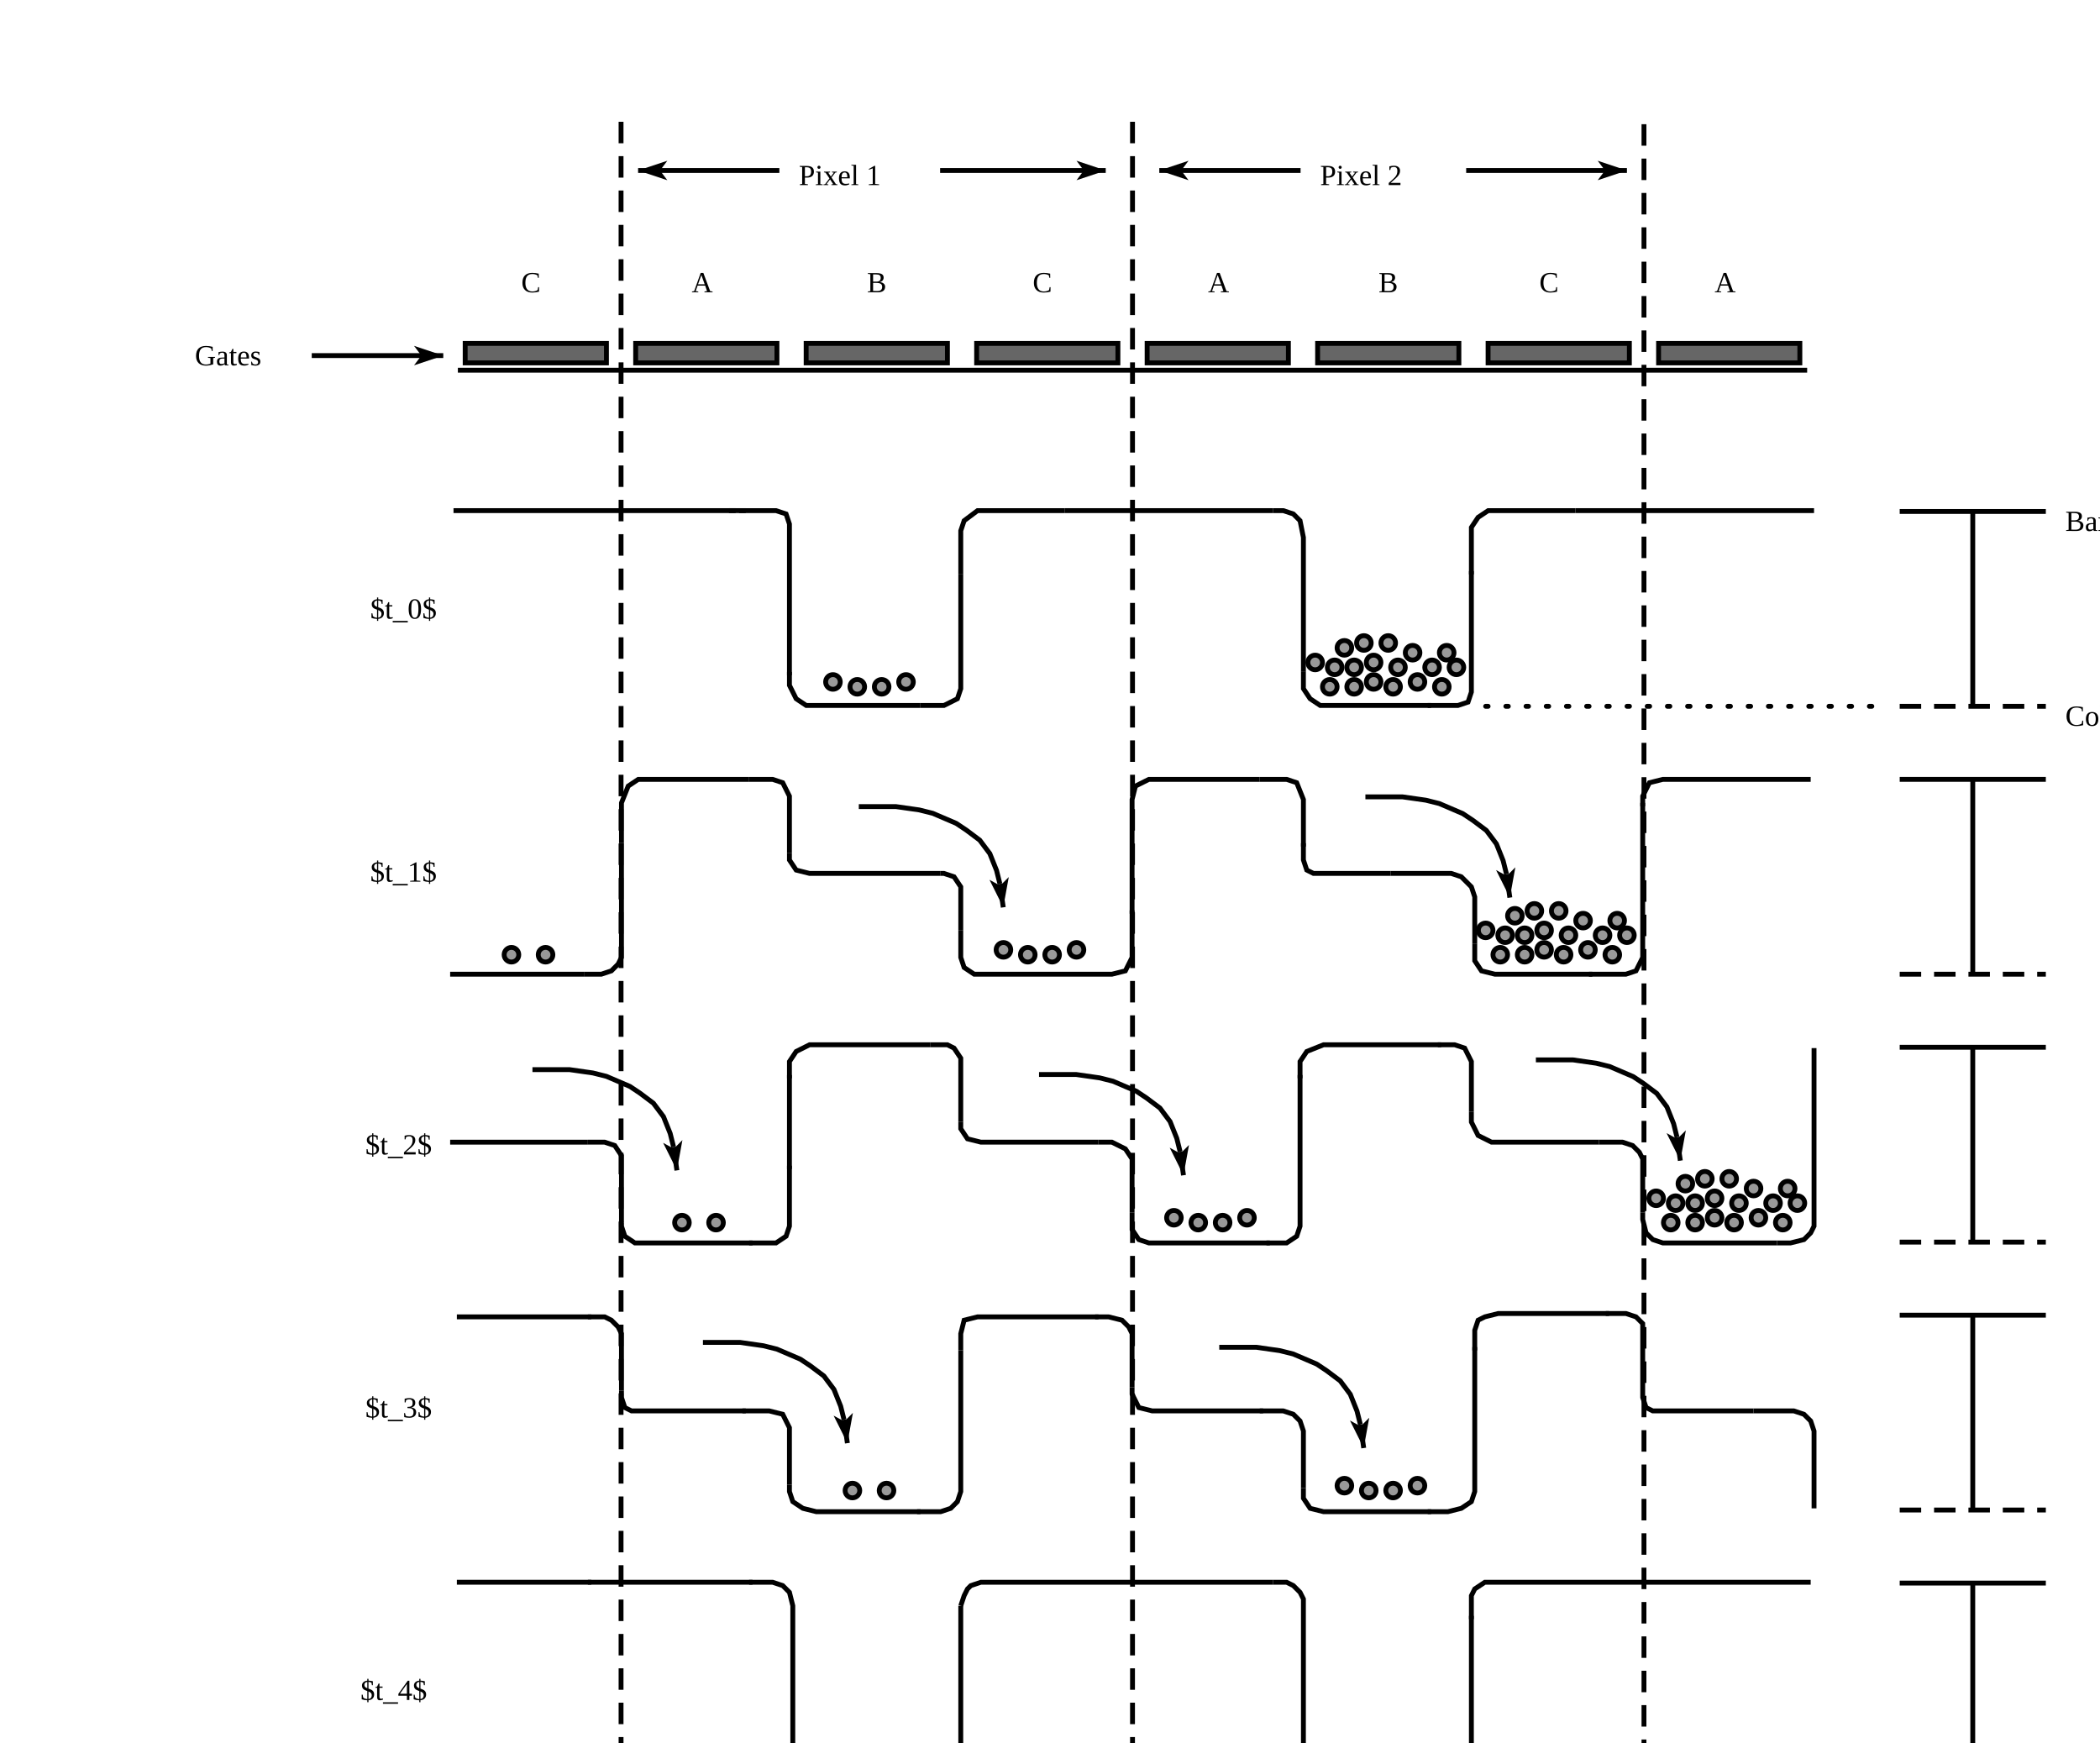
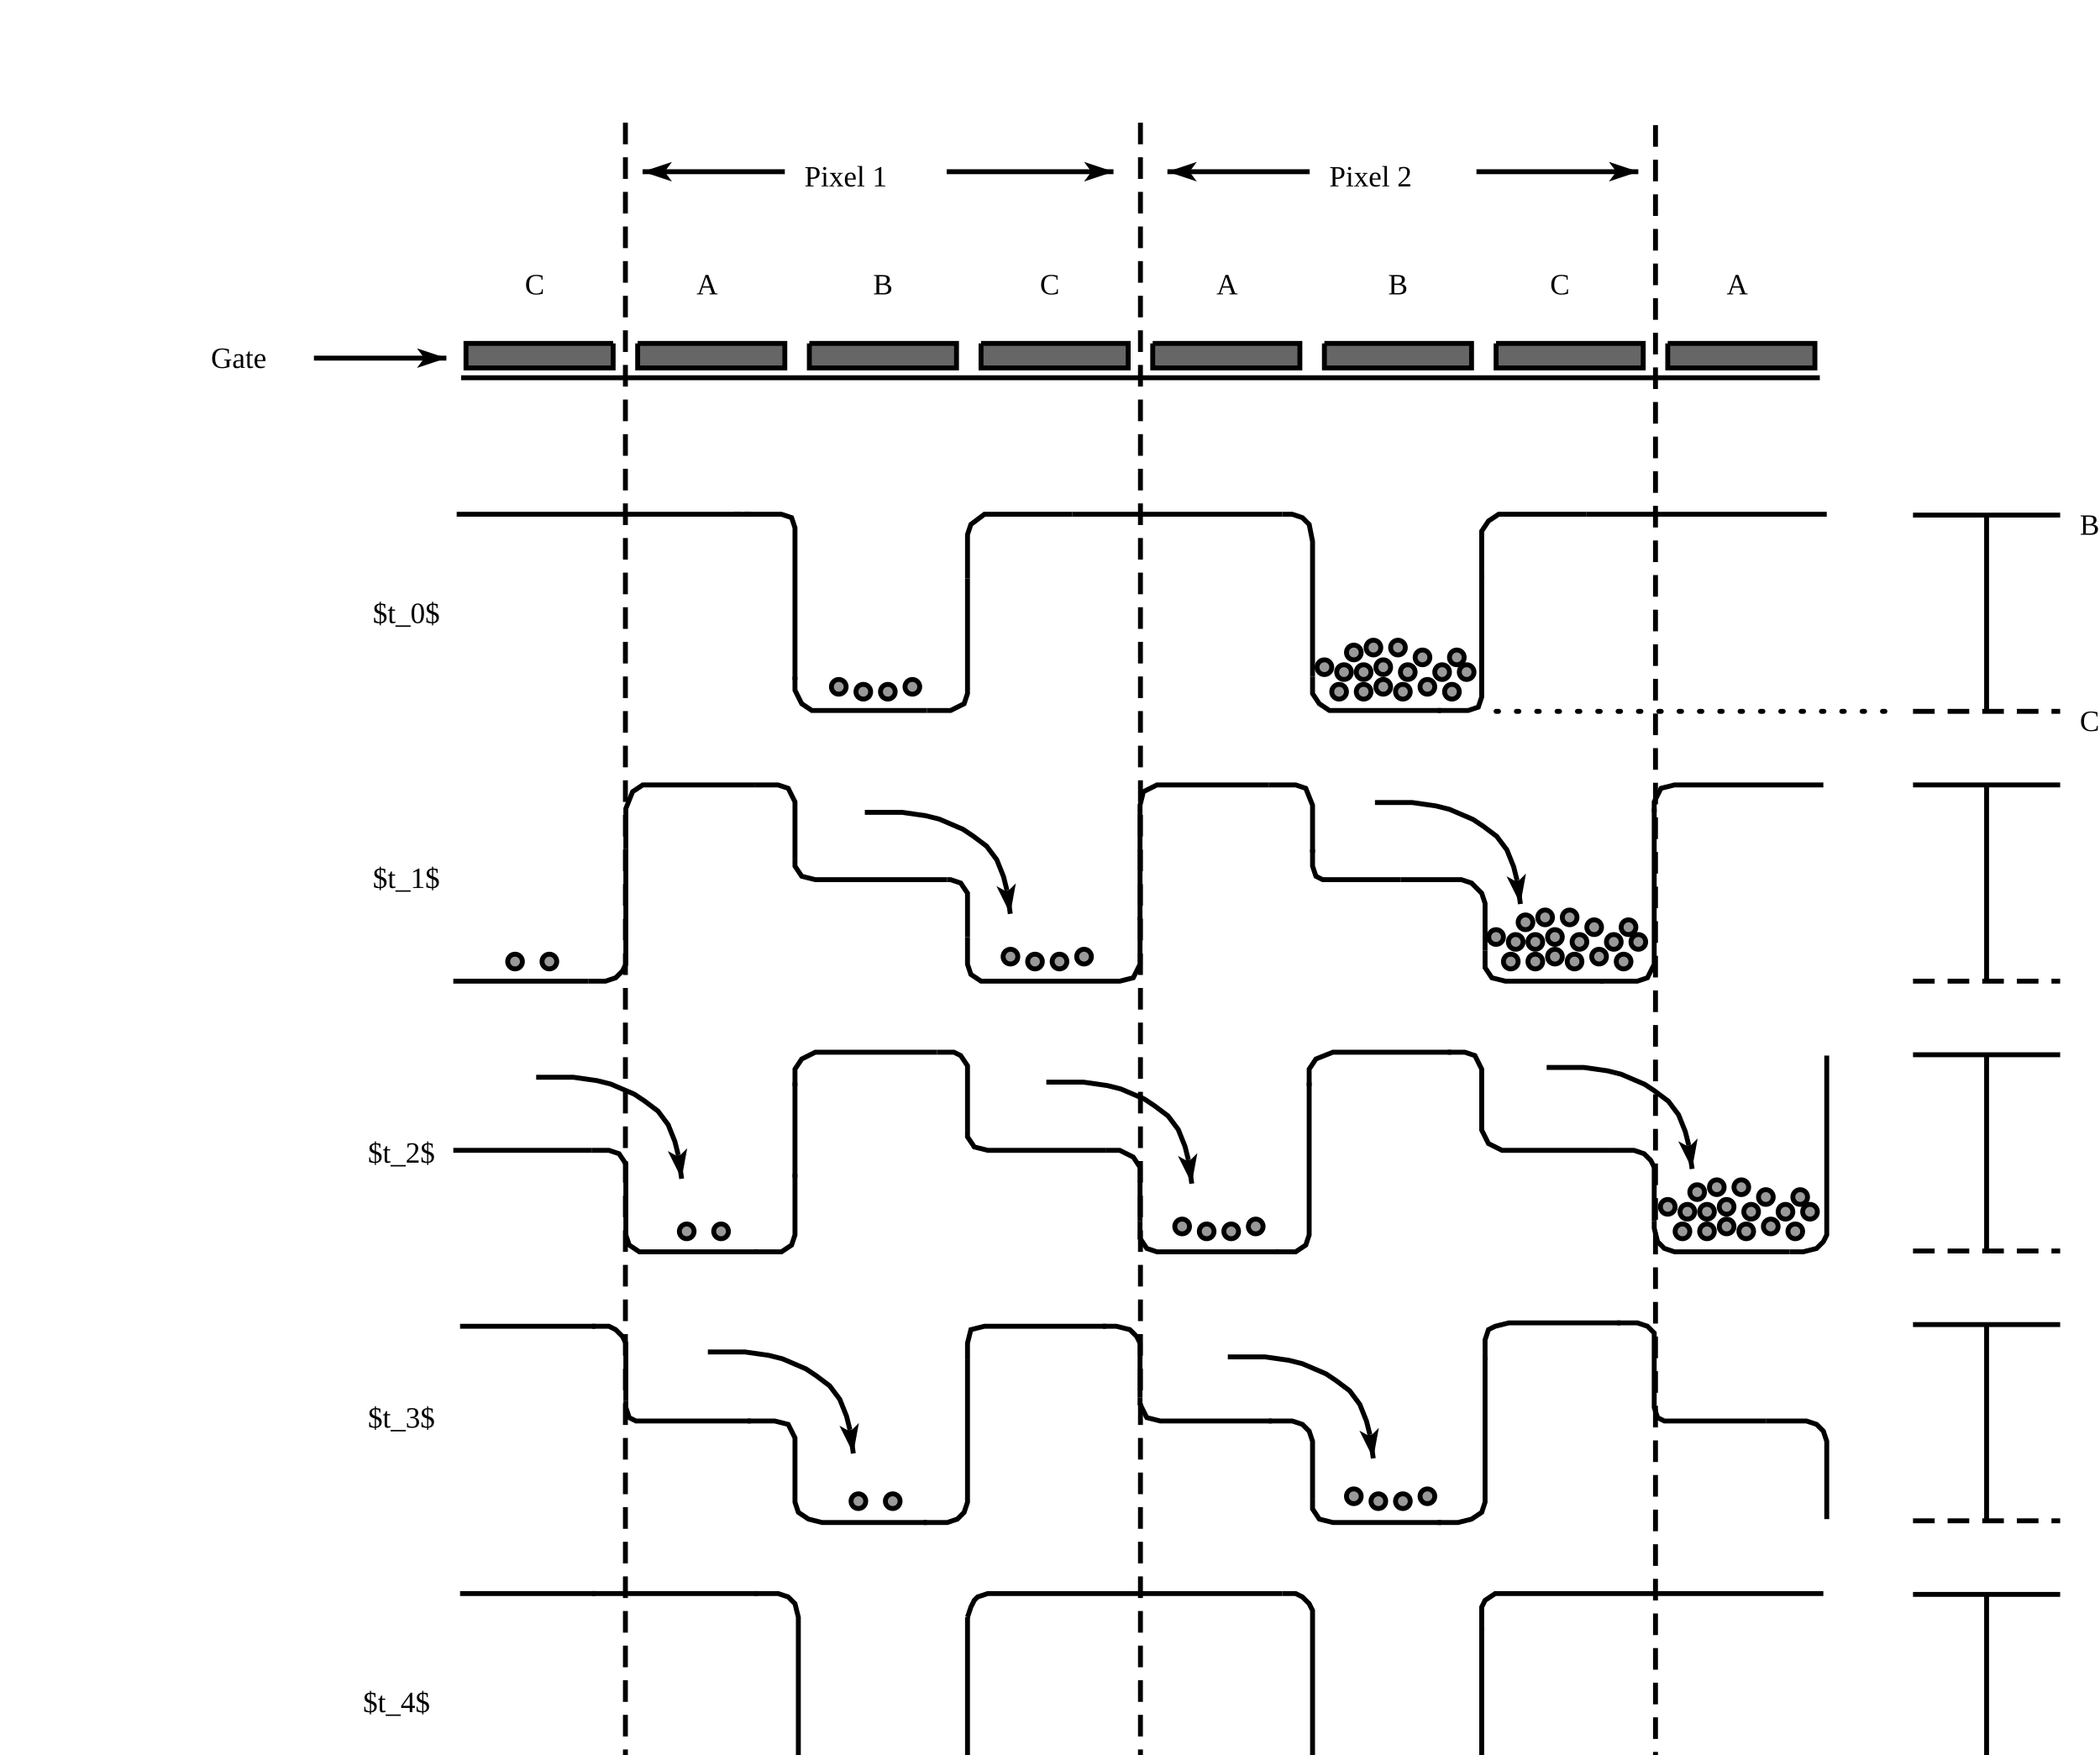
<svg xmlns="http://www.w3.org/2000/svg" xmlns:ns1="http://latexdraw.sourceforge.net/namespaces/latexdraw" version="1.1" baseProfile="full">
  <g>
-     <g ns1:type="rectangle" id="id1593">
-       <rect x="261.0" y="141.0" width="58.0" height="8.0" ns1:borderPos="outer" stroke-width="2.0" stroke="black" fill="#666666" />
-     </g>
-     <g ns1:type="rectangle" id="id1595">
-       <rect x="331.0" y="141.0" width="58.0" height="8.0" ns1:borderPos="outer" stroke-width="2.0" stroke="black" fill="#666666" />
-     </g>
-     <g ns1:type="rectangle" id="id1596">
-       <rect x="401.0" y="141.0" width="58.0" height="8.0" ns1:borderPos="outer" stroke-width="2.0" stroke="black" fill="#666666" />
-     </g>
-     <g ns1:type="rectangle" id="id1597">
-       <rect x="471.0" y="141.0" width="58.0" height="8.0" ns1:borderPos="outer" stroke-width="2.0" stroke="black" fill="#666666" />
-     </g>
-     <g ns1:type="rectangle" id="id1598">
-       <rect x="541.0" y="141.0" width="58.0" height="8.0" ns1:borderPos="outer" stroke-width="2.0" stroke="black" fill="#666666" />
-     </g>
-     <g ns1:type="rectangle" id="id1599">
-       <rect x="611.0" y="141.0" width="58.0" height="8.0" ns1:borderPos="outer" stroke-width="2.0" stroke="black" fill="#666666" />
-     </g>
    <g ns1:type="joinedLines" id="id1724">
      <polyline points="465.0,50.0 465.0,767.0 " stroke-width="2.0" stroke="black" stroke-dasharray="8.819, 5.292" ns1:rotationAngle="0.0" />
    </g>
    <g ns1:type="joinedLines" id="id1728">
      <polyline points="675.0,51.0 675.0,766.0 " stroke-width="2.0" stroke="black" stroke-dasharray="8.819, 5.292" ns1:rotationAngle="0.0" />
    </g>
    <g ns1:type="joinedLines" id="id1729">
      <polyline points="255.0,50.0 255.0,767.0 " stroke-width="2.0" stroke="black" stroke-dasharray="8.819, 5.292" ns1:rotationAngle="0.0" />
    </g>
    <g ns1:type="joinedLines" id="id1736">
-       <polyline points="188.0,152.0 742.0,152.0 " stroke-width="2.0" stroke="black" ns1:rotationAngle="0.0" />
-     </g>
-     <g ns1:type="rectangle" id="id1738">
-       <rect x="681.0" y="141.0" width="58.0" height="8.0" ns1:borderPos="outer" stroke-width="2.0" stroke="black" fill="#666666" />
-     </g>
-     <g ns1:type="rectangle" id="id1789">
-       <rect x="191.0" y="141.0" width="58.0" height="8.0" ns1:borderPos="outer" stroke-width="2.0" stroke="black" fill="#666666" />
+       <polyline points="188.0,154.0 742.0,154.0 " stroke-width="2.0" stroke="black" ns1:rotationAngle="0.0" />
    </g>
    <g ns1:type="joinedLines" id="id1817">
      <polyline points="186.207,209.655 302.069,209.655 " stroke-width="2.0" stroke="black" ns1:rotationAngle="0.0" />
    </g>
    <g ns1:type="joinedLines" id="id1894">
      <polyline points="303.448,209.655 318.621,209.655 322.759,211.034 324.138,215.172 324.138,277.241 " stroke-width="2.0" stroke="black" fill="none" ns1:rotationAngle="0.0" />
    </g>
    <g ns1:type="joinedLines" id="id1914">
      <polyline points="324.138,275.862 324.138,281.379 326.897,286.897 331.034,289.655 377.931,289.655 " stroke-width="2.0" stroke="black" fill="none" ns1:rotationAngle="0.0" />
    </g>
    <g ns1:type="joinedLines" id="id1916">
      <polyline points="377.931,289.655 386.207,289.655 387.586,289.655 393.103,286.897 394.483,282.759 394.483,235.862 " stroke-width="2.0" stroke="black" fill="none" ns1:rotationAngle="0.0" />
    </g>
    <g ns1:type="joinedLines" id="id1918">
      <polyline points="394.483,235.862 394.483,217.931 395.862,213.793 401.379,209.655 423.448,209.655 437.241,209.655 " stroke-width="2.0" stroke="black" fill="none" ns1:rotationAngle="0.0" />
    </g>
    <g ns1:type="joinedLines" id="id1946">
      <polyline points="437.241,209.655 522.759,209.655 " stroke-width="2.0" stroke="black" ns1:rotationAngle="0.0" />
    </g>
    <g ns1:type="joinedLines" id="id1951">
      <polyline points="522.759,209.655 526.897,209.655 531.034,211.034 533.793,213.793 535.172,220.69 535.172,275.862 " stroke-width="2.0" stroke="black" fill="none" ns1:rotationAngle="0.0" />
    </g>
    <g ns1:type="joinedLines" id="id1956">
      <polyline points="535.172,275.862 535.172,282.759 537.931,286.897 542.069,289.655 582.069,289.655 587.586,289.655 " stroke-width="2.0" stroke="black" fill="none" ns1:rotationAngle="0.0" />
    </g>
    <g ns1:type="joinedLines" id="id1958">
      <polyline points="586.207,289.655 598.621,289.655 602.759,288.276 604.138,284.138 604.138,234.483 " stroke-width="2.0" stroke="black" fill="none" ns1:rotationAngle="0.0" />
    </g>
    <g ns1:type="joinedLines" id="id1964">
      <polyline points="604.138,235.862 604.138,216.552 606.897,212.414 611.034,209.655 646.897,209.655 " stroke-width="2.0" stroke="black" fill="none" ns1:rotationAngle="0.0" />
    </g>
    <g ns1:type="joinedLines" id="id1965">
      <polyline points="646.897,209.655 744.828,209.655 " stroke-width="2.0" stroke="black" ns1:rotationAngle="0.0" />
    </g>
    <g ns1:type="joinedLines" id="id1975">
      <polyline points="299.31,209.655 306.207,209.655 " stroke-width="2.0" stroke="black" ns1:rotationAngle="0.0" />
    </g>
    <g ns1:type="joinedLines" id="id2004">
      <polyline points="184.828,400.0 240.0,400.0 " stroke-width="2.0" stroke="black" ns1:rotationAngle="0.0" />
    </g>
    <g ns1:type="joinedLines" id="id2016">
      <polyline points="240.0,400.0 246.897,400.0 251.034,398.621 253.793,395.862 255.172,393.103 255.172,346.207 " stroke-width="2.0" stroke="black" fill="none" ns1:rotationAngle="0.0" />
    </g>
    <g ns1:type="joinedLines" id="id2023">
      <polyline points="255.172,346.207 255.172,329.655 257.931,322.759 262.069,320.0 297.931,320.0 307.586,320.0 " stroke-width="2.0" stroke="black" fill="none" ns1:rotationAngle="0.0" />
    </g>
    <g ns1:type="joinedLines" id="id2040">
      <polyline points="307.586,320.0 317.241,320.0 321.379,321.379 322.759,324.138 324.138,326.897 324.138,350.345 " stroke-width="2.0" stroke="black" fill="none" ns1:rotationAngle="0.0" />
    </g>
    <g ns1:type="joinedLines" id="id2041">
      <polyline points="324.138,350.345 324.138,353.103 326.897,357.241 332.414,358.621 372.414,358.621 380.69,358.621 383.448,358.621 386.207,358.621 " stroke-width="2.0" stroke="black" fill="none" ns1:rotationAngle="0.0" />
    </g>
    <g ns1:type="joinedLines" id="id2044">
      <polyline points="386.207,358.621 387.586,358.621 391.724,360.0 394.483,364.138 394.483,382.069 " stroke-width="2.0" stroke="black" fill="none" ns1:rotationAngle="0.0" />
    </g>
    <g ns1:type="joinedLines" id="id2046">
      <polyline points="394.483,382.069 394.483,393.103 395.862,397.241 400.0,400.0 444.138,400.0 452.414,400.0 456.552,400.0 462.069,398.621 464.828,393.103 464.828,377.931 464.828,373.793 " stroke-width="2.0" stroke="black" fill="none" ns1:rotationAngle="0.0" />
    </g>
    <g ns1:type="joinedLines" id="id2047">
      <polyline points="464.828,375.172 464.828,328.276 466.207,322.759 471.724,320.0 508.966,320.0 517.241,320.0 " stroke-width="2.0" stroke="black" fill="none" ns1:rotationAngle="0.0" />
    </g>
    <g ns1:type="joinedLines" id="id2049">
      <polyline points="517.241,320.0 528.276,320.0 532.414,321.379 535.172,328.276 535.172,347.586 " stroke-width="2.0" stroke="black" fill="none" ns1:rotationAngle="0.0" />
    </g>
    <g ns1:type="joinedLines" id="id2050">
      <polyline points="535.172,346.207 535.172,353.103 536.552,357.241 539.31,358.621 571.034,358.621 " stroke-width="2.0" stroke="black" fill="none" ns1:rotationAngle="0.0" />
    </g>
    <g ns1:type="joinedLines" id="id2052">
      <polyline points="571.034,358.621 595.862,358.621 600.0,360.0 604.138,364.138 605.517,368.276 605.517,387.586 " stroke-width="2.0" stroke="black" fill="none" ns1:rotationAngle="0.0" />
    </g>
    <g ns1:type="joinedLines" id="id2063">
      <polyline points="605.517,387.586 605.517,394.483 608.276,398.621 613.793,400.0 653.793,400.0 " stroke-width="2.0" stroke="black" fill="none" ns1:rotationAngle="0.0" />
    </g>
    <g ns1:type="joinedLines" id="id2065">
      <polyline points="652.414,400.0 667.586,400.0 671.724,398.621 674.483,393.103 674.483,329.655 " stroke-width="2.0" stroke="black" fill="none" ns1:rotationAngle="0.0" />
    </g>
    <g ns1:type="joinedLines" id="id2066">
      <polyline points="674.483,331.034 674.483,326.897 677.241,321.379 682.759,320.0 743.448,320.0 " stroke-width="2.0" stroke="black" fill="none" ns1:rotationAngle="0.0" />
    </g>
    <g ns1:type="joinedLines" id="id2079">
      <polyline points="184.828,468.966 241.379,468.966 " stroke-width="2.0" stroke="black" ns1:rotationAngle="0.0" />
    </g>
    <g ns1:type="joinedLines" id="id2087">
      <polyline points="241.379,468.966 248.276,468.966 252.414,470.345 255.172,474.483 255.172,497.931 255.172,502.069 " stroke-width="2.0" stroke="black" fill="none" ns1:rotationAngle="0.0" />
    </g>
    <g ns1:type="joinedLines" id="id2088">
      <polyline points="255.172,502.069 255.172,503.448 256.552,507.586 260.69,510.345 308.966,510.345 " stroke-width="2.0" stroke="black" fill="none" ns1:rotationAngle="0.0" />
    </g>
    <g ns1:type="joinedLines" id="id2089">
      <polyline points="307.586,510.345 318.621,510.345 322.759,507.586 324.138,503.448 324.138,478.621 " stroke-width="2.0" stroke="black" fill="none" ns1:rotationAngle="0.0" />
    </g>
    <g ns1:type="joinedLines" id="id2090">
      <polyline points="324.138,480.0 324.138,441.379 " stroke-width="2.0" stroke="black" ns1:rotationAngle="0.0" />
    </g>
    <g ns1:type="joinedLines" id="id2094">
      <polyline points="324.138,442.759 324.138,435.862 326.897,431.724 332.414,428.966 382.069,428.966 " stroke-width="2.0" stroke="black" fill="none" ns1:rotationAngle="0.0" />
    </g>
    <g ns1:type="joinedLines" id="id2096">
      <polyline points="382.069,428.966 388.966,428.966 391.724,430.345 394.483,434.483 394.483,453.793 394.483,457.931 394.483,460.69 " stroke-width="2.0" stroke="black" fill="none" ns1:rotationAngle="0.0" />
    </g>
    <g ns1:type="joinedLines" id="id2098">
      <polyline points="394.483,460.69 394.483,463.448 397.241,467.586 402.759,468.966 451.034,468.966 " stroke-width="2.0" stroke="black" fill="none" ns1:rotationAngle="0.0" />
    </g>
    <g ns1:type="joinedLines" id="id2116">
      <polyline points="451.034,468.966 456.552,468.966 462.069,471.724 464.828,475.862 464.828,497.931 " stroke-width="2.0" stroke="black" fill="none" ns1:rotationAngle="0.0" />
    </g>
    <g ns1:type="joinedLines" id="id2121">
      <polyline points="464.828,497.931 464.828,504.828 467.586,508.966 471.724,510.345 521.379,510.345 " stroke-width="2.0" stroke="black" fill="none" ns1:rotationAngle="0.0" />
    </g>
    <g ns1:type="joinedLines" id="id2122">
      <polyline points="520.0,510.345 528.276,510.345 532.414,507.586 533.793,503.448 533.793,441.379 " stroke-width="2.0" stroke="black" fill="none" ns1:rotationAngle="0.0" />
    </g>
    <g ns1:type="joinedLines" id="id2125">
      <polyline points="533.793,442.759 533.793,435.862 536.552,431.724 543.448,428.966 591.724,428.966 " stroke-width="2.0" stroke="black" fill="none" ns1:rotationAngle="0.0" />
    </g>
    <g ns1:type="joinedLines" id="id2128">
      <polyline points="590.345,428.966 597.241,428.966 601.379,430.345 604.138,435.862 604.138,456.552 " stroke-width="2.0" stroke="black" fill="none" ns1:rotationAngle="0.0" />
    </g>
    <g ns1:type="joinedLines" id="id2130">
      <polyline points="604.138,456.552 604.138,460.69 606.897,466.207 612.414,468.966 656.552,468.966 " stroke-width="2.0" stroke="black" fill="none" ns1:rotationAngle="0.0" />
    </g>
    <g ns1:type="joinedLines" id="id2138">
      <polyline points="656.552,468.966 666.207,468.966 670.345,470.345 673.103,473.103 674.483,475.862 674.483,497.931 " stroke-width="2.0" stroke="black" fill="none" ns1:rotationAngle="0.0" />
    </g>
    <g ns1:type="joinedLines" id="id2143">
      <polyline points="674.483,497.931 674.483,500.69 675.862,506.207 678.621,508.966 682.759,510.345 729.655,510.345 " stroke-width="2.0" stroke="black" fill="none" ns1:rotationAngle="0.0" />
    </g>
    <g ns1:type="joinedLines" id="id2145">
      <polyline points="729.655,510.345 735.172,510.345 740.69,508.966 743.448,506.207 744.828,503.448 744.828,430.345 " stroke-width="2.0" stroke="black" fill="none" ns1:rotationAngle="0.0" />
    </g>
    <g ns1:type="joinedLines" id="id2158">
      <polyline points="187.586,540.69 242.759,540.69 " stroke-width="2.0" stroke="black" ns1:rotationAngle="0.0" />
    </g>
    <g ns1:type="joinedLines" id="id2159">
      <polyline points="241.379,540.69 248.276,540.69 251.034,542.069 253.793,544.828 255.172,547.586 255.172,571.034 " stroke-width="2.0" stroke="black" fill="none" ns1:rotationAngle="0.0" />
    </g>
    <g ns1:type="joinedLines" id="id2163">
      <polyline points="255.172,571.034 255.172,573.793 256.552,577.931 259.31,579.31 306.207,579.31 " stroke-width="2.0" stroke="black" fill="none" ns1:rotationAngle="0.0" />
    </g>
    <g ns1:type="joinedLines" id="id2167">
      <polyline points="304.828,579.31 315.862,579.31 321.379,580.69 322.759,583.448 324.138,586.207 324.138,609.655 " stroke-width="2.0" stroke="black" fill="none" ns1:rotationAngle="0.0" />
    </g>
    <g ns1:type="joinedLines" id="id2171">
      <polyline points="324.138,609.655 324.138,612.414 325.517,616.552 329.655,619.31 335.172,620.69 377.931,620.69 " stroke-width="2.0" stroke="black" fill="none" ns1:rotationAngle="0.0" />
    </g>
    <g ns1:type="joinedLines" id="id2172">
      <polyline points="376.552,620.69 386.207,620.69 390.345,619.31 393.103,616.552 394.483,612.414 394.483,554.483 " stroke-width="2.0" stroke="black" fill="none" ns1:rotationAngle="0.0" />
    </g>
    <g ns1:type="joinedLines" id="id2175">
      <polyline points="394.483,554.483 394.483,547.586 395.862,542.069 401.379,540.69 451.034,540.69 " stroke-width="2.0" stroke="black" fill="none" ns1:rotationAngle="0.0" />
    </g>
    <g ns1:type="joinedLines" id="id2178">
      <polyline points="449.655,540.69 455.172,540.69 460.69,542.069 463.448,544.828 464.828,547.586 464.828,569.655 " stroke-width="2.0" stroke="black" fill="none" ns1:rotationAngle="0.0" />
    </g>
    <g ns1:type="joinedLines" id="id2180">
      <polyline points="464.828,569.655 464.828,572.414 467.586,577.931 473.103,579.31 518.621,579.31 " stroke-width="2.0" stroke="black" fill="none" ns1:rotationAngle="0.0" />
    </g>
    <g ns1:type="joinedLines" id="id2181">
      <polyline points="517.241,579.31 526.897,579.31 531.034,580.69 533.793,583.448 535.172,587.586 535.172,611.034 " stroke-width="2.0" stroke="black" fill="none" ns1:rotationAngle="0.0" />
    </g>
    <g ns1:type="joinedLines" id="id2183">
      <polyline points="535.172,611.034 535.172,615.172 537.931,619.31 543.448,620.69 587.586,620.69 " stroke-width="2.0" stroke="black" fill="none" ns1:rotationAngle="0.0" />
    </g>
    <g ns1:type="joinedLines" id="id2185">
      <polyline points="586.207,620.69 594.483,620.69 600.0,619.31 604.138,616.552 605.517,612.414 605.517,553.103 " stroke-width="2.0" stroke="black" fill="none" ns1:rotationAngle="0.0" />
    </g>
    <g ns1:type="joinedLines" id="id2187">
      <polyline points="605.517,554.483 605.517,546.207 606.897,542.069 609.655,540.69 615.172,539.31 660.69,539.31 " stroke-width="2.0" stroke="black" fill="none" ns1:rotationAngle="0.0" />
    </g>
    <g ns1:type="joinedLines" id="id2188">
      <polyline points="659.31,539.31 667.586,539.31 671.724,540.69 674.483,543.448 674.483,547.586 674.483,568.276 674.483,573.793 675.862,577.931 678.621,579.31 720.0,579.31 " stroke-width="2.0" stroke="black" fill="none" ns1:rotationAngle="0.0" />
    </g>
    <g ns1:type="joinedLines" id="id2192">
      <polyline points="720.0,579.31 736.552,579.31 740.69,580.69 743.448,583.448 744.828,587.586 744.828,619.31 " stroke-width="2.0" stroke="black" fill="none" ns1:rotationAngle="0.0" />
    </g>
    <g ns1:type="joinedLines" id="id2199">
      <polyline points="187.586,649.655 242.759,649.655 " stroke-width="2.0" stroke="black" ns1:rotationAngle="0.0" />
    </g>
    <g ns1:type="joinedLines" id="id2202">
      <polyline points="241.379,649.655 308.966,649.655 " stroke-width="2.0" stroke="black" ns1:rotationAngle="0.0" />
    </g>
    <g ns1:type="joinedLines" id="id2209">
      <polyline points="307.586,649.655 317.241,649.655 321.379,651.034 324.138,653.793 325.517,659.31 325.517,717.241 " stroke-width="2.0" stroke="black" fill="none" ns1:rotationAngle="0.0" />
    </g>
    <g ns1:type="joinedLines" id="id2219">
      <polyline points="325.517,717.241 325.517,722.759 326.897,726.897 329.655,728.276 333.793,729.655 376.552,729.655 " stroke-width="2.0" stroke="black" fill="none" ns1:rotationAngle="0.0" />
    </g>
    <g ns1:type="joinedLines" id="id2220">
      <polyline points="373.793,729.655 386.207,729.655 391.724,728.276 393.103,725.517 394.483,722.759 394.483,659.31 " stroke-width="2.0" stroke="black" fill="none" ns1:rotationAngle="0.0" />
    </g>
    <g ns1:type="joinedLines" id="id2225">
      <polyline points="394.483,659.31 395.862,655.172 397.241,652.414 398.621,651.034 402.759,649.655 522.759,649.655 " stroke-width="2.0" stroke="black" fill="none" ns1:rotationAngle="0.0" />
    </g>
    <g ns1:type="joinedLines" id="id2226">
      <polyline points="522.759,649.655 528.276,649.655 531.034,651.034 533.793,653.793 535.172,656.552 535.172,717.241 " stroke-width="2.0" stroke="black" fill="none" ns1:rotationAngle="0.0" />
    </g>
    <g ns1:type="joinedLines" id="id2227">
      <polyline points="535.172,717.241 535.172,722.759 536.552,728.276 539.31,729.655 594.483,729.655 " stroke-width="2.0" stroke="black" fill="none" ns1:rotationAngle="0.0" />
    </g>
    <g ns1:type="joinedLines" id="id2228">
      <polyline points="593.103,729.655 598.621,729.655 601.379,728.276 604.138,725.517 604.138,724.138 604.138,663.448 " stroke-width="2.0" stroke="black" fill="none" ns1:rotationAngle="0.0" />
    </g>
    <g ns1:type="joinedLines" id="id2231">
      <polyline points="604.138,664.828 604.138,659.31 604.138,655.172 605.517,652.414 609.655,649.655 613.793,649.655 743.448,649.655 " stroke-width="2.0" stroke="black" fill="none" ns1:rotationAngle="0.0" />
    </g>
    <g ns1:type="circle" id="id2329">
      <circle cx="412.0" cy="390.0" r="3.0" ns1:borderPos="outer" stroke-width="2.0" stroke="black" fill="#999999" />
    </g>
    <g ns1:type="circle" id="id2330">
      <circle cx="422.0" cy="392.0" r="3.0" ns1:borderPos="outer" stroke-width="2.0" stroke="black" fill="#999999" />
    </g>
    <g ns1:type="circle" id="id2331">
      <circle cx="432.0" cy="392.0" r="3.0" ns1:borderPos="outer" stroke-width="2.0" stroke="black" fill="#999999" />
    </g>
    <g ns1:type="circle" id="id2332">
      <circle cx="442.0" cy="390.0" r="3.0" ns1:borderPos="outer" stroke-width="2.0" stroke="black" fill="#999999" />
    </g>
    <g ns1:type="circle" id="id2333">
      <circle cx="546.0" cy="282.0" r="3.0" ns1:borderPos="outer" stroke-width="2.0" stroke="black" fill="#999999" />
    </g>
    <g ns1:type="circle" id="id2334">
      <circle cx="556.0" cy="282.0" r="3.0" ns1:borderPos="outer" stroke-width="2.0" stroke="black" fill="#999999" />
    </g>
    <g ns1:type="circle" id="id2335">
      <circle cx="564.0" cy="280.0" r="3.0" ns1:borderPos="outer" stroke-width="2.0" stroke="black" fill="#999999" />
    </g>
    <g ns1:type="circle" id="id2336">
      <circle cx="572.0" cy="282.0" r="3.0" ns1:borderPos="outer" stroke-width="2.0" stroke="black" fill="#999999" />
    </g>
    <g ns1:type="circle" id="id2337">
      <circle cx="582.0" cy="280.0" r="3.0" ns1:borderPos="outer" stroke-width="2.0" stroke="black" fill="#999999" />
    </g>
    <g ns1:type="circle" id="id2338">
      <circle cx="592.0" cy="282.0" r="3.0" ns1:borderPos="outer" stroke-width="2.0" stroke="black" fill="#999999" />
    </g>
    <g ns1:type="circle" id="id2340">
      <circle cx="588.0" cy="274.0" r="3.0" ns1:borderPos="outer" stroke-width="2.0" stroke="black" fill="#999999" />
    </g>
    <g ns1:type="circle" id="id2342">
      <circle cx="574.0" cy="274.0" r="3.0" ns1:borderPos="outer" stroke-width="2.0" stroke="black" fill="#999999" />
    </g>
    <g ns1:type="circle" id="id2343">
      <circle cx="564.0" cy="272.0" r="3.0" ns1:borderPos="outer" stroke-width="2.0" stroke="black" fill="#999999" />
    </g>
    <g ns1:type="circle" id="id2344">
      <circle cx="556.0" cy="274.0" r="3.0" ns1:borderPos="outer" stroke-width="2.0" stroke="black" fill="#999999" />
    </g>
    <g ns1:type="circle" id="id2345">
      <circle cx="540.0" cy="272.0" r="3.0" ns1:borderPos="outer" stroke-width="2.0" stroke="black" fill="#999999" />
    </g>
    <g ns1:type="circle" id="id2346">
      <circle cx="580.0" cy="268.0" r="3.0" ns1:borderPos="outer" stroke-width="2.0" stroke="black" fill="#999999" />
    </g>
    <g ns1:type="circle" id="id2352">
      <circle cx="598.0" cy="274.0" r="3.0" ns1:borderPos="outer" stroke-width="2.0" stroke="black" fill="#999999" />
    </g>
    <g ns1:type="circle" id="id2355">
      <circle cx="594.0" cy="268.0" r="3.0" ns1:borderPos="outer" stroke-width="2.0" stroke="black" fill="#999999" />
    </g>
    <g ns1:type="joinedLines" id="id2361">
      <polyline points="218.621,439.172 224.138,439.172 229.655,439.172 233.793,439.172 243.448,440.552 248.966,441.931 258.621,446.069 262.759,448.828 268.276,452.966 272.414,458.483 275.172,465.379 276.552,470.897 " stroke-width="2.0" stroke="black" fill="none" ns1:rotationAngle="0.0" />
    </g>
    <g ns1:type="joinedLines" id="id2364">
      <polyline points="276.552,470.897 277.931,480.552 " stroke-width="2.0" stroke="black" ns1:rotationAngle="0.0" marker-end="url(#arrow1-2364)" />
    </g>
    <g ns1:type="joinedLines" id="id2371">
      <polyline points="630.621,435.172 636.138,435.172 641.655,435.172 645.793,435.172 655.448,436.552 660.966,437.931 670.621,442.069 674.759,444.828 680.276,448.966 684.414,454.483 687.172,461.379 688.552,466.897 " stroke-width="2.0" stroke="black" fill="none" ns1:rotationAngle="0.0" />
    </g>
    <g ns1:type="joinedLines" id="id2372">
      <polyline points="688.552,466.897 689.931,476.552 " stroke-width="2.0" stroke="black" ns1:rotationAngle="0.0" marker-end="url(#arrow1-2372)" />
    </g>
    <g ns1:type="joinedLines" id="id2375">
      <polyline points="500.621,553.172 506.138,553.172 511.655,553.172 515.793,553.172 525.448,554.552 530.966,555.931 540.621,560.069 544.759,562.828 550.276,566.966 554.414,572.483 557.172,579.379 558.552,584.897 " stroke-width="2.0" stroke="black" fill="none" ns1:rotationAngle="0.0" />
    </g>
    <g ns1:type="joinedLines" id="id2376">
      <polyline points="558.552,584.897 559.931,594.552 " stroke-width="2.0" stroke="black" ns1:rotationAngle="0.0" marker-end="url(#arrow1-2376)" />
    </g>
    <g ns1:type="joinedLines" id="id2378">
      <polyline points="560.621,327.172 566.138,327.172 571.655,327.172 575.793,327.172 585.448,328.552 590.966,329.931 600.621,334.069 604.759,336.828 610.276,340.966 614.414,346.483 617.172,353.379 618.552,358.897 " stroke-width="2.0" stroke="black" fill="none" ns1:rotationAngle="0.0" />
    </g>
    <g ns1:type="joinedLines" id="id2379">
      <polyline points="618.552,358.897 619.931,368.552 " stroke-width="2.0" stroke="black" ns1:rotationAngle="0.0" marker-end="url(#arrow1-2379)" />
    </g>
    <g ns1:type="joinedLines" id="id2381">
      <polyline points="426.621,441.172 432.138,441.172 437.655,441.172 441.793,441.172 451.448,442.552 456.966,443.931 466.621,448.069 470.759,450.828 476.276,454.966 480.414,460.483 483.172,467.379 484.552,472.897 " stroke-width="2.0" stroke="black" fill="none" ns1:rotationAngle="0.0" />
    </g>
    <g ns1:type="joinedLines" id="id2382">
      <polyline points="484.552,472.897 485.931,482.552 " stroke-width="2.0" stroke="black" ns1:rotationAngle="0.0" marker-end="url(#arrow1-2382)" />
    </g>
    <g ns1:type="joinedLines" id="id2384">
      <polyline points="288.621,551.172 294.138,551.172 299.655,551.172 303.793,551.172 313.448,552.552 318.966,553.931 328.621,558.069 332.759,560.828 338.276,564.966 342.414,570.483 345.172,577.379 346.552,582.897 " stroke-width="2.0" stroke="black" fill="none" ns1:rotationAngle="0.0" />
    </g>
    <g ns1:type="joinedLines" id="id2385">
      <polyline points="346.552,582.897 347.931,592.552 " stroke-width="2.0" stroke="black" ns1:rotationAngle="0.0" marker-end="url(#arrow1-2385)" />
    </g>
    <g ns1:type="joinedLines" id="id2387">
      <polyline points="352.621,331.172 358.138,331.172 363.655,331.172 367.793,331.172 377.448,332.552 382.966,333.931 392.621,338.069 396.759,340.828 402.276,344.966 406.414,350.483 409.172,357.379 410.552,362.897 " stroke-width="2.0" stroke="black" fill="none" ns1:rotationAngle="0.0" />
    </g>
    <g ns1:type="joinedLines" id="id2388">
      <polyline points="410.552,362.897 411.931,372.552 " stroke-width="2.0" stroke="black" ns1:rotationAngle="0.0" marker-end="url(#arrow1-2388)" />
    </g>
    <g ns1:type="circle" id="id2412">
      <circle cx="548.0" cy="274.0" r="3.0" ns1:borderPos="outer" stroke-width="2.0" stroke="black" fill="#999999" />
    </g>
    <g ns1:type="circle" id="id2416">
      <circle cx="552.0" cy="266.0" r="3.0" ns1:borderPos="outer" stroke-width="2.0" stroke="black" fill="#999999" />
    </g>
    <g ns1:type="circle" id="id2417">
      <circle cx="570.0" cy="264.0" r="3.0" ns1:borderPos="outer" stroke-width="2.0" stroke="black" fill="#999999" />
    </g>
    <g ns1:type="circle" id="id2418">
      <circle cx="560.0" cy="264.0" r="3.0" ns1:borderPos="outer" stroke-width="2.0" stroke="black" fill="#999999" />
    </g>
    <g ns1:type="circle" id="id2424">
      <circle cx="482.0" cy="500.0" r="3.0" ns1:borderPos="outer" stroke-width="2.0" stroke="black" fill="#999999" />
    </g>
    <g ns1:type="circle" id="id2425">
      <circle cx="492.0" cy="502.0" r="3.0" ns1:borderPos="outer" stroke-width="2.0" stroke="black" fill="#999999" />
    </g>
    <g ns1:type="circle" id="id2426">
      <circle cx="502.0" cy="502.0" r="3.0" ns1:borderPos="outer" stroke-width="2.0" stroke="black" fill="#999999" />
    </g>
    <g ns1:type="circle" id="id2427">
      <circle cx="512.0" cy="500.0" r="3.0" ns1:borderPos="outer" stroke-width="2.0" stroke="black" fill="#999999" />
    </g>
    <g ns1:type="circle" id="id2436">
      <circle cx="552.0" cy="610.0" r="3.0" ns1:borderPos="outer" stroke-width="2.0" stroke="black" fill="#999999" />
    </g>
    <g ns1:type="circle" id="id2437">
      <circle cx="562.0" cy="612.0" r="3.0" ns1:borderPos="outer" stroke-width="2.0" stroke="black" fill="#999999" />
    </g>
    <g ns1:type="circle" id="id2438">
      <circle cx="572.0" cy="612.0" r="3.0" ns1:borderPos="outer" stroke-width="2.0" stroke="black" fill="#999999" />
    </g>
    <g ns1:type="circle" id="id2439">
      <circle cx="582.0" cy="610.0" r="3.0" ns1:borderPos="outer" stroke-width="2.0" stroke="black" fill="#999999" />
    </g>
    <g ns1:type="circle" id="id2441">
      <circle cx="554.0" cy="720.0" r="3.0" ns1:borderPos="outer" stroke-width="2.0" stroke="black" fill="#999999" />
    </g>
    <g ns1:type="circle" id="id2442">
      <circle cx="564.0" cy="722.0" r="3.0" ns1:borderPos="outer" stroke-width="2.0" stroke="black" fill="#999999" />
    </g>
    <g ns1:type="circle" id="id2443">
      <circle cx="574.0" cy="722.0" r="3.0" ns1:borderPos="outer" stroke-width="2.0" stroke="black" fill="#999999" />
    </g>
    <g ns1:type="circle" id="id2444">
      <circle cx="584.0" cy="720.0" r="3.0" ns1:borderPos="outer" stroke-width="2.0" stroke="black" fill="#999999" />
    </g>
    <g ns1:type="circle" id="id2449">
      <circle cx="210.0" cy="392.0" r="3.0" ns1:borderPos="outer" stroke-width="2.0" stroke="black" fill="#999999" />
    </g>
    <g ns1:type="circle" id="id2450">
      <circle cx="224.0" cy="392.0" r="3.0" ns1:borderPos="outer" stroke-width="2.0" stroke="black" fill="#999999" />
    </g>
    <g ns1:type="circle" id="id2454">
      <circle cx="350.0" cy="612.0" r="3.0" ns1:borderPos="outer" stroke-width="2.0" stroke="black" fill="#999999" />
    </g>
    <g ns1:type="circle" id="id2455">
      <circle cx="364.0" cy="612.0" r="3.0" ns1:borderPos="outer" stroke-width="2.0" stroke="black" fill="#999999" />
    </g>
    <g ns1:type="circle" id="id2458">
      <circle cx="352.0" cy="722.0" r="3.0" ns1:borderPos="outer" stroke-width="2.0" stroke="black" fill="#999999" />
    </g>
    <g ns1:type="circle" id="id2459">
      <circle cx="366.0" cy="722.0" r="3.0" ns1:borderPos="outer" stroke-width="2.0" stroke="black" fill="#999999" />
    </g>
    <g ns1:type="circle" id="id2466">
      <circle cx="280.0" cy="502.0" r="3.0" ns1:borderPos="outer" stroke-width="2.0" stroke="black" fill="#999999" />
    </g>
    <g ns1:type="circle" id="id2467">
      <circle cx="294.0" cy="502.0" r="3.0" ns1:borderPos="outer" stroke-width="2.0" stroke="black" fill="#999999" />
    </g>
    <g ns1:type="circle" id="id2479">
      <circle cx="342.0" cy="280.0" r="3.0" ns1:borderPos="outer" stroke-width="2.0" stroke="black" fill="#999999" />
    </g>
    <g ns1:type="circle" id="id2480">
      <circle cx="352.0" cy="282.0" r="3.0" ns1:borderPos="outer" stroke-width="2.0" stroke="black" fill="#999999" />
    </g>
    <g ns1:type="circle" id="id2481">
      <circle cx="362.0" cy="282.0" r="3.0" ns1:borderPos="outer" stroke-width="2.0" stroke="black" fill="#999999" />
    </g>
    <g ns1:type="circle" id="id2482">
      <circle cx="372.0" cy="280.0" r="3.0" ns1:borderPos="outer" stroke-width="2.0" stroke="black" fill="#999999" />
    </g>
    <g ns1:type="circle" id="id2502">
      <circle cx="616.0" cy="392.0" r="3.0" ns1:borderPos="outer" stroke-width="2.0" stroke="black" fill="#999999" />
    </g>
    <g ns1:type="circle" id="id2503">
      <circle cx="626.0" cy="392.0" r="3.0" ns1:borderPos="outer" stroke-width="2.0" stroke="black" fill="#999999" />
    </g>
    <g ns1:type="circle" id="id2504">
      <circle cx="634.0" cy="390.0" r="3.0" ns1:borderPos="outer" stroke-width="2.0" stroke="black" fill="#999999" />
    </g>
    <g ns1:type="circle" id="id2505">
      <circle cx="642.0" cy="392.0" r="3.0" ns1:borderPos="outer" stroke-width="2.0" stroke="black" fill="#999999" />
    </g>
    <g ns1:type="circle" id="id2506">
      <circle cx="652.0" cy="390.0" r="3.0" ns1:borderPos="outer" stroke-width="2.0" stroke="black" fill="#999999" />
    </g>
    <g ns1:type="circle" id="id2507">
      <circle cx="662.0" cy="392.0" r="3.0" ns1:borderPos="outer" stroke-width="2.0" stroke="black" fill="#999999" />
    </g>
    <g ns1:type="circle" id="id2508">
      <circle cx="658.0" cy="384.0" r="3.0" ns1:borderPos="outer" stroke-width="2.0" stroke="black" fill="#999999" />
    </g>
    <g ns1:type="circle" id="id2509">
      <circle cx="644.0" cy="384.0" r="3.0" ns1:borderPos="outer" stroke-width="2.0" stroke="black" fill="#999999" />
    </g>
    <g ns1:type="circle" id="id2510">
      <circle cx="634.0" cy="382.0" r="3.0" ns1:borderPos="outer" stroke-width="2.0" stroke="black" fill="#999999" />
    </g>
    <g ns1:type="circle" id="id2511">
      <circle cx="626.0" cy="384.0" r="3.0" ns1:borderPos="outer" stroke-width="2.0" stroke="black" fill="#999999" />
    </g>
    <g ns1:type="circle" id="id2512">
      <circle cx="610.0" cy="382.0" r="3.0" ns1:borderPos="outer" stroke-width="2.0" stroke="black" fill="#999999" />
    </g>
    <g ns1:type="circle" id="id2513">
      <circle cx="650.0" cy="378.0" r="3.0" ns1:borderPos="outer" stroke-width="2.0" stroke="black" fill="#999999" />
    </g>
    <g ns1:type="circle" id="id2514">
      <circle cx="668.0" cy="384.0" r="3.0" ns1:borderPos="outer" stroke-width="2.0" stroke="black" fill="#999999" />
    </g>
    <g ns1:type="circle" id="id2515">
      <circle cx="664.0" cy="378.0" r="3.0" ns1:borderPos="outer" stroke-width="2.0" stroke="black" fill="#999999" />
    </g>
    <g ns1:type="circle" id="id2516">
      <circle cx="618.0" cy="384.0" r="3.0" ns1:borderPos="outer" stroke-width="2.0" stroke="black" fill="#999999" />
    </g>
    <g ns1:type="circle" id="id2517">
      <circle cx="622.0" cy="376.0" r="3.0" ns1:borderPos="outer" stroke-width="2.0" stroke="black" fill="#999999" />
    </g>
    <g ns1:type="circle" id="id2518">
      <circle cx="640.0" cy="374.0" r="3.0" ns1:borderPos="outer" stroke-width="2.0" stroke="black" fill="#999999" />
    </g>
    <g ns1:type="circle" id="id2519">
      <circle cx="630.0" cy="374.0" r="3.0" ns1:borderPos="outer" stroke-width="2.0" stroke="black" fill="#999999" />
    </g>
    <g ns1:type="circle" id="id2521">
      <circle cx="686.0" cy="502.0" r="3.0" ns1:borderPos="outer" stroke-width="2.0" stroke="black" fill="#999999" />
    </g>
    <g ns1:type="circle" id="id2522">
      <circle cx="696.0" cy="502.0" r="3.0" ns1:borderPos="outer" stroke-width="2.0" stroke="black" fill="#999999" />
    </g>
    <g ns1:type="circle" id="id2523">
      <circle cx="704.0" cy="500.0" r="3.0" ns1:borderPos="outer" stroke-width="2.0" stroke="black" fill="#999999" />
    </g>
    <g ns1:type="circle" id="id2524">
      <circle cx="712.0" cy="502.0" r="3.0" ns1:borderPos="outer" stroke-width="2.0" stroke="black" fill="#999999" />
    </g>
    <g ns1:type="circle" id="id2525">
      <circle cx="722.0" cy="500.0" r="3.0" ns1:borderPos="outer" stroke-width="2.0" stroke="black" fill="#999999" />
    </g>
    <g ns1:type="circle" id="id2526">
      <circle cx="732.0" cy="502.0" r="3.0" ns1:borderPos="outer" stroke-width="2.0" stroke="black" fill="#999999" />
    </g>
    <g ns1:type="circle" id="id2527">
      <circle cx="728.0" cy="494.0" r="3.0" ns1:borderPos="outer" stroke-width="2.0" stroke="black" fill="#999999" />
    </g>
    <g ns1:type="circle" id="id2528">
      <circle cx="714.0" cy="494.0" r="3.0" ns1:borderPos="outer" stroke-width="2.0" stroke="black" fill="#999999" />
    </g>
    <g ns1:type="circle" id="id2529">
      <circle cx="704.0" cy="492.0" r="3.0" ns1:borderPos="outer" stroke-width="2.0" stroke="black" fill="#999999" />
    </g>
    <g ns1:type="circle" id="id2530">
      <circle cx="696.0" cy="494.0" r="3.0" ns1:borderPos="outer" stroke-width="2.0" stroke="black" fill="#999999" />
    </g>
    <g ns1:type="circle" id="id2531">
      <circle cx="680.0" cy="492.0" r="3.0" ns1:borderPos="outer" stroke-width="2.0" stroke="black" fill="#999999" />
    </g>
    <g ns1:type="circle" id="id2532">
      <circle cx="720.0" cy="488.0" r="3.0" ns1:borderPos="outer" stroke-width="2.0" stroke="black" fill="#999999" />
    </g>
    <g ns1:type="circle" id="id2533">
      <circle cx="738.0" cy="494.0" r="3.0" ns1:borderPos="outer" stroke-width="2.0" stroke="black" fill="#999999" />
    </g>
    <g ns1:type="circle" id="id2534">
      <circle cx="734.0" cy="488.0" r="3.0" ns1:borderPos="outer" stroke-width="2.0" stroke="black" fill="#999999" />
    </g>
    <g ns1:type="circle" id="id2535">
      <circle cx="688.0" cy="494.0" r="3.0" ns1:borderPos="outer" stroke-width="2.0" stroke="black" fill="#999999" />
    </g>
    <g ns1:type="circle" id="id2536">
      <circle cx="692.0" cy="486.0" r="3.0" ns1:borderPos="outer" stroke-width="2.0" stroke="black" fill="#999999" />
    </g>
    <g ns1:type="circle" id="id2537">
      <circle cx="710.0" cy="484.0" r="3.0" ns1:borderPos="outer" stroke-width="2.0" stroke="black" fill="#999999" />
    </g>
    <g ns1:type="circle" id="id2538">
      <circle cx="700.0" cy="484.0" r="3.0" ns1:borderPos="outer" stroke-width="2.0" stroke="black" fill="#999999" />
    </g>
    <g ns1:type="text" id="id2586" fill="black" ns1:position="bl">
      <text x="328.0" y="76.0">Pixel 1</text>
    </g>
    <g ns1:type="text" id="id2589" fill="black" ns1:position="bl">
      <text x="542.0" y="76.0">Pixel 2</text>
    </g>
    <g ns1:type="joinedLines" id="id2599">
      <polyline points="262.0,70.0 320.0,70.0 " stroke-width="2.0" stroke="black" ns1:rotationAngle="0.0" marker-start="url(#arrow0-2599)" />
    </g>
    <g ns1:type="joinedLines" id="id2601">
      <polyline points="454.0,70.0 386.0,70.0 " stroke-width="2.0" stroke="black" ns1:rotationAngle="0.0" marker-start="url(#arrow0-2601)" />
    </g>
    <g ns1:type="joinedLines" id="id2602">
      <polyline points="476.0,70.0 534.0,70.0 " stroke-width="2.0" stroke="black" ns1:rotationAngle="0.0" marker-start="url(#arrow0-2602)" />
    </g>
    <g ns1:type="joinedLines" id="id2603">
      <polyline points="668.0,70.0 602.0,70.0 " stroke-width="2.0" stroke="black" ns1:rotationAngle="0.0" marker-start="url(#arrow0-2603)" />
    </g>
    <g ns1:type="text" id="id2611" fill="black" ns1:position="bl">
      <text x="214.0" y="120.0">C</text>
    </g>
    <g ns1:type="text" id="id2614" fill="black" ns1:position="bl">
      <text x="284.0" y="120.0">A</text>
    </g>
    <g ns1:type="text" id="id2617" fill="black" ns1:position="bl">
      <text x="356.0" y="120.0">B</text>
    </g>
    <g ns1:type="text" id="id2621" fill="black" ns1:position="bl">
      <text x="424.0" y="120.0">C</text>
    </g>
    <g ns1:type="text" id="id2624" fill="black" ns1:position="bl">
      <text x="496.0" y="120.0">A</text>
    </g>
    <g ns1:type="text" id="id2627" fill="black" ns1:position="bl">
      <text x="566.0" y="120.0">B</text>
    </g>
    <g ns1:type="text" id="id2630" fill="black" ns1:position="bl">
      <text x="632.0" y="120.0">C</text>
    </g>
    <g ns1:type="text" id="id2633" fill="black" ns1:position="bl">
      <text x="704.0" y="120.0">A</text>
    </g>
    <g ns1:type="text" id="id2657" fill="black" ns1:position="bl">
      <text x="152.0" y="254.0">$t_0$</text>
    </g>
    <g ns1:type="text" id="id2660" fill="black" ns1:position="bl">
      <text x="152.0" y="362.0">$t_1$</text>
    </g>
    <g ns1:type="text" id="id2666" fill="black" ns1:position="bl">
      <text x="150.0" y="474.0">$t_2$</text>
    </g>
    <g ns1:type="text" id="id2669" fill="black" ns1:position="bl">
      <text x="150.0" y="582.0">$t_3$</text>
    </g>
    <g ns1:type="text" id="id2672" fill="black" ns1:position="bl">
      <text x="148.0" y="698.0">$t_4$</text>
    </g>
    <g ns1:type="joinedLines" id="id2698">
      <polyline points="780.0,210.0 840.0,210.0 " stroke-width="2.0" stroke="black" ns1:rotationAngle="0.0" />
    </g>
    <g ns1:type="joinedLines" id="id2699">
      <polyline points="810.0,210.0 810.0,290.0 " stroke-width="2.0" stroke="black" ns1:rotationAngle="0.0" />
    </g>
    <g ns1:type="joinedLines" id="id2700">
      <polyline points="780.0,320.0 840.0,320.0 " stroke-width="2.0" stroke="black" ns1:rotationAngle="0.0" />
    </g>
    <g ns1:type="joinedLines" id="id2701">
      <polyline points="810.0,320.0 810.0,400.0 " stroke-width="2.0" stroke="black" ns1:rotationAngle="0.0" />
    </g>
    <g ns1:type="joinedLines" id="id2703">
      <polyline points="780.0,430.0 840.0,430.0 810.0,430.0 810.0,510.0 " stroke-width="2.0" stroke="black" fill="none" ns1:rotationAngle="0.0" />
    </g>
    <g ns1:type="joinedLines" id="id2704">
      <polyline points="780.0,540.0 840.0,540.0 810.0,540.0 810.0,620.0 " stroke-width="2.0" stroke="black" fill="none" ns1:rotationAngle="0.0" />
    </g>
    <g ns1:type="joinedLines" id="id2705">
      <polyline points="780.0,650.0 840.0,650.0 810.0,650.0 810.0,730.0 " stroke-width="2.0" stroke="black" fill="none" ns1:rotationAngle="0.0" />
    </g>
    <g ns1:type="joinedLines" id="id2707">
      <polyline points="610.0,290.0 772.0,290.0 " stroke-width="2.0" stroke="black" stroke-linecap="round" stroke-dasharray="1, 7.292" ns1:rotationAngle="0.0" />
    </g>
    <g ns1:type="joinedLines" id="id2709">
      <polyline points="780.0,400.0 840.0,400.0 " stroke-width="2.0" stroke="black" stroke-dasharray="8.819, 5.292" ns1:rotationAngle="0.0" />
    </g>
    <g ns1:type="joinedLines" id="id2710">
      <polyline points="780.0,510.0 840.0,510.0 " stroke-width="2.0" stroke="black" stroke-dasharray="8.819, 5.292" ns1:rotationAngle="0.0" />
    </g>
    <g ns1:type="joinedLines" id="id2711">
      <polyline points="780.0,620.0 840.0,620.0 " stroke-width="2.0" stroke="black" stroke-dasharray="8.819, 5.292" ns1:rotationAngle="0.0" />
    </g>
    <g ns1:type="joinedLines" id="id2712">
      <polyline points="780.0,730.0 840.0,730.0 " stroke-width="2.0" stroke="black" stroke-dasharray="8.819, 5.292" ns1:rotationAngle="0.0" />
    </g>
    <g ns1:type="text" id="id2715" fill="black" ns1:position="bl">
      <text x="848.0" y="218.0">Barrier potential</text>
    </g>
    <g ns1:type="text" id="id2718" fill="black" ns1:position="bl">
      <text x="848.0" y="298.0">Collection potential</text>
    </g>
    <g ns1:type="joinedLines" id="id2779">
      <polyline points="128.0,146.0 182.0,146.0 " stroke-width="2.0" stroke="black" ns1:rotationAngle="0.0" marker-end="url(#arrow1-2779)" />
    </g>
    <g ns1:type="text" id="id2781" fill="black" ns1:position="bl">
-       <text x="80.0" y="150.0">Gates</text>
+       <text x="86.0" y="150.0">Gate</text>
    </g>
    <g ns1:type="joinedLines" id="id2848">
      <polyline points="780.0,290.0 840.0,290.0 " stroke-width="2.0" stroke="black" stroke-dasharray="8.819, 5.292" ns1:rotationAngle="0.0" />
+     </g>
+     <g ns1:type="joinedLines" id="id3633">
+       <polyline points="250.0,140.0 250.0,150.0 190.0,150.0 190.0,140.0 250.0,140.0 " stroke-width="2.0" stroke="black" fill="#666666" ns1:rotationAngle="0.0" />
+     </g>
+     <g ns1:type="joinedLines" id="id3637">
+       <polyline points="260.0,140.0 260.0,150.0 320.0,150.0 320.0,140.0 260.0,140.0 " stroke-width="2.0" stroke="black" fill="#666666" ns1:rotationAngle="0.0" />
+     </g>
+     <g ns1:type="joinedLines" id="id3638">
+       <polyline points="330.0,140.0 330.0,150.0 390.0,150.0 390.0,140.0 330.0,140.0 " stroke-width="2.0" stroke="black" fill="#666666" ns1:rotationAngle="0.0" />
+     </g>
+     <g ns1:type="joinedLines" id="id3639">
+       <polyline points="400.0,140.0 400.0,150.0 460.0,150.0 460.0,140.0 400.0,140.0 " stroke-width="2.0" stroke="black" fill="#666666" ns1:rotationAngle="0.0" />
+     </g>
+     <g ns1:type="joinedLines" id="id3642">
+       <polyline points="470.0,140.0 470.0,150.0 530.0,150.0 530.0,140.0 470.0,140.0 " stroke-width="2.0" stroke="black" fill="#666666" ns1:rotationAngle="0.0" />
+     </g>
+     <g ns1:type="joinedLines" id="id3643">
+       <polyline points="540.0,140.0 540.0,150.0 600.0,150.0 600.0,140.0 540.0,140.0 " stroke-width="2.0" stroke="black" fill="#666666" ns1:rotationAngle="0.0" />
+     </g>
+     <g ns1:type="joinedLines" id="id3644">
+       <polyline points="610.0,140.0 610.0,150.0 670.0,150.0 670.0,140.0 610.0,140.0 " stroke-width="2.0" stroke="black" fill="#666666" ns1:rotationAngle="0.0" />
+     </g>
+     <g ns1:type="joinedLines" id="id3647">
+       <polyline points="680.0,140.0 680.0,150.0 740.0,150.0 740.0,140.0 680.0,140.0 " stroke-width="2.0" stroke="black" fill="#666666" ns1:rotationAngle="0.0" />
    </g>
  </g>
  <defs>
    <marker overflow="visible" orient="auto" id="arrow1-2364">
      <path d="M 0.0 0.0 L -6.0 2.0 L -4.5 0.0 L -6.0 -2.0 z " ns1:arrSizeNum="2.5" fill="black" />
    </marker>
    <marker overflow="visible" orient="auto" id="arrow1-2372">
      <path d="M 0.0 0.0 L -6.0 2.0 L -4.5 0.0 L -6.0 -2.0 z " ns1:arrSizeNum="2.5" fill="black" />
    </marker>
    <marker overflow="visible" orient="auto" id="arrow1-2376">
      <path d="M 0.0 0.0 L -6.0 2.0 L -4.5 0.0 L -6.0 -2.0 z " ns1:arrSizeNum="2.5" fill="black" />
    </marker>
    <marker overflow="visible" orient="auto" id="arrow1-2379">
      <path d="M 0.0 0.0 L -6.0 2.0 L -4.5 0.0 L -6.0 -2.0 z " ns1:arrSizeNum="2.5" fill="black" />
    </marker>
    <marker overflow="visible" orient="auto" id="arrow1-2382">
      <path d="M 0.0 0.0 L -6.0 2.0 L -4.5 0.0 L -6.0 -2.0 z " ns1:arrSizeNum="2.5" fill="black" />
    </marker>
    <marker overflow="visible" orient="auto" id="arrow1-2385">
      <path d="M 0.0 0.0 L -6.0 2.0 L -4.5 0.0 L -6.0 -2.0 z " ns1:arrSizeNum="2.5" fill="black" />
    </marker>
    <marker overflow="visible" orient="auto" id="arrow1-2388">
      <path d="M 0.0 0.0 L -6.0 2.0 L -4.5 0.0 L -6.0 -2.0 z " ns1:arrSizeNum="2.5" fill="black" />
    </marker>
    <marker overflow="visible" orient="auto" id="arrow0-2599">
      <path d="M 0.0 0.0 L 6.0 2.0 L 4.5 0.0 L 6.0 -2.0 z " ns1:arrSizeNum="2.5" fill="black" />
    </marker>
    <marker overflow="visible" orient="auto" id="arrow0-2601">
      <path d="M 0.0 0.0 L 6.0 2.0 L 4.5 0.0 L 6.0 -2.0 z " ns1:arrSizeNum="2.5" fill="black" />
    </marker>
    <marker overflow="visible" orient="auto" id="arrow0-2602">
      <path d="M 0.0 0.0 L 6.0 2.0 L 4.5 0.0 L 6.0 -2.0 z " ns1:arrSizeNum="2.5" fill="black" />
    </marker>
    <marker overflow="visible" orient="auto" id="arrow0-2603">
      <path d="M 0.0 0.0 L 6.0 2.0 L 4.5 0.0 L 6.0 -2.0 z " ns1:arrSizeNum="2.5" fill="black" />
    </marker>
    <marker overflow="visible" orient="auto" id="arrow1-2779">
      <path d="M 0.0 0.0 L -6.0 2.0 L -4.5 0.0 L -6.0 -2.0 z " ns1:arrSizeNum="2.5" fill="black" />
    </marker>
  </defs>
</svg>
